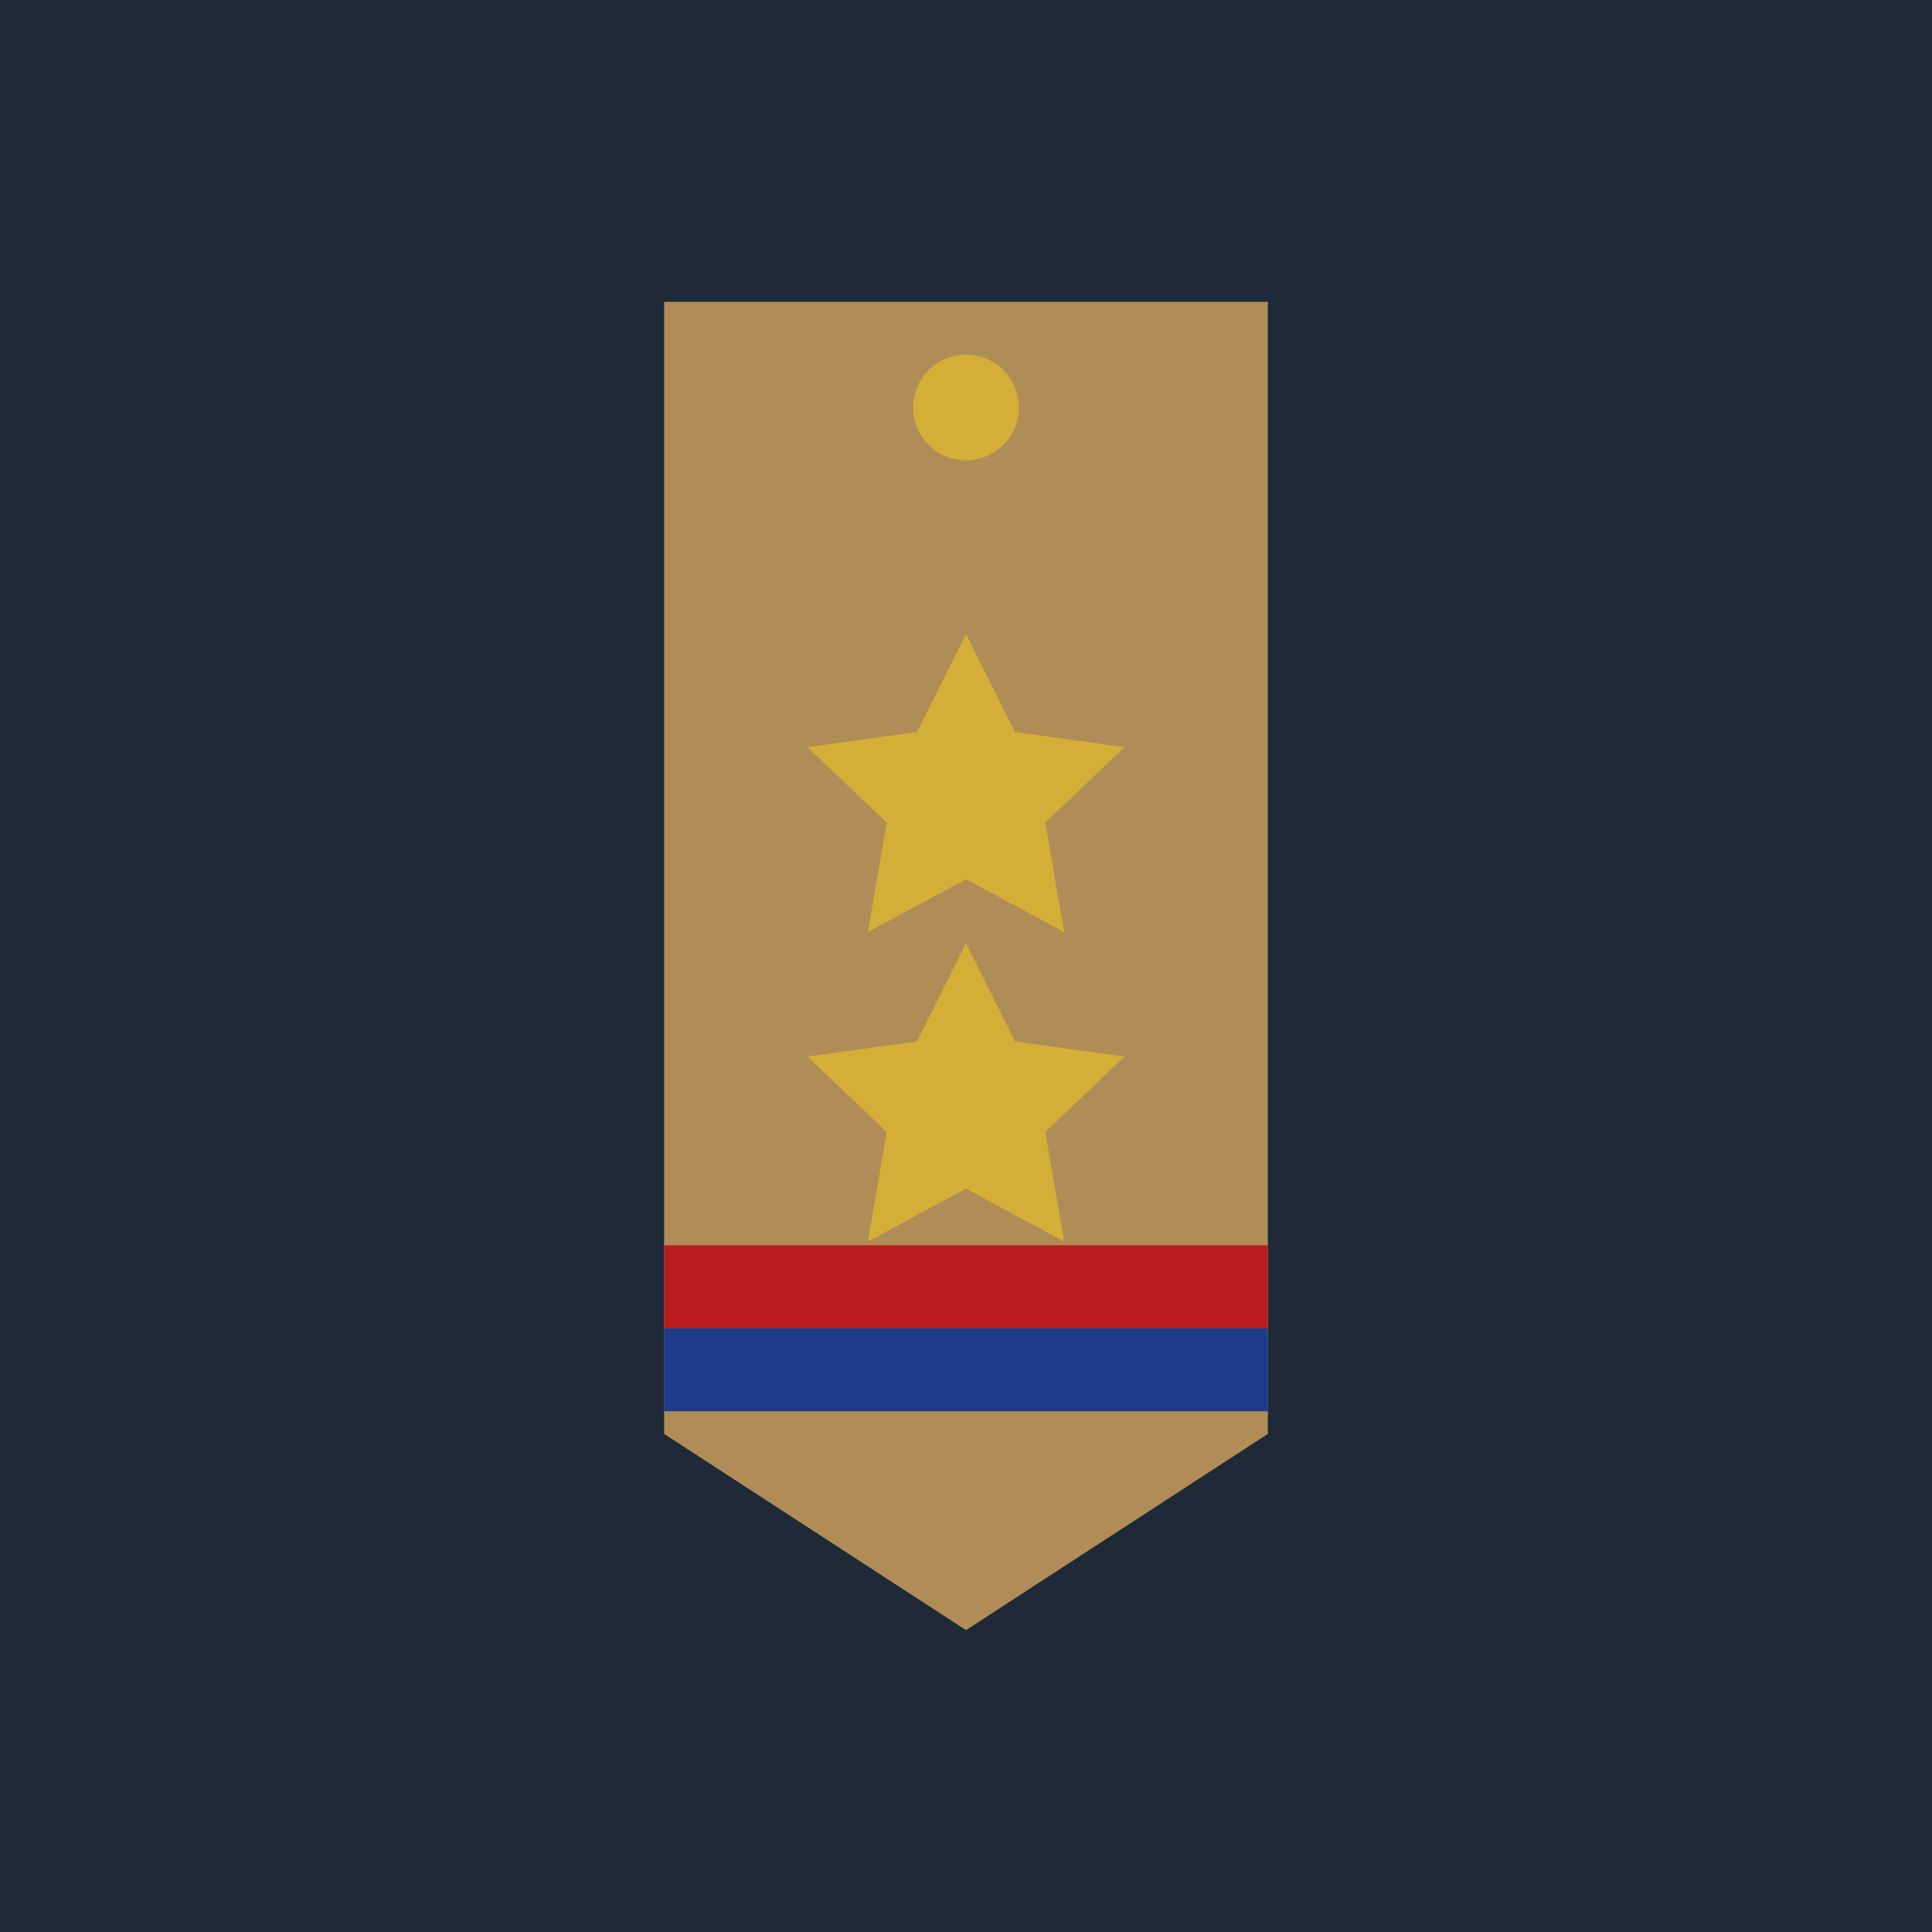
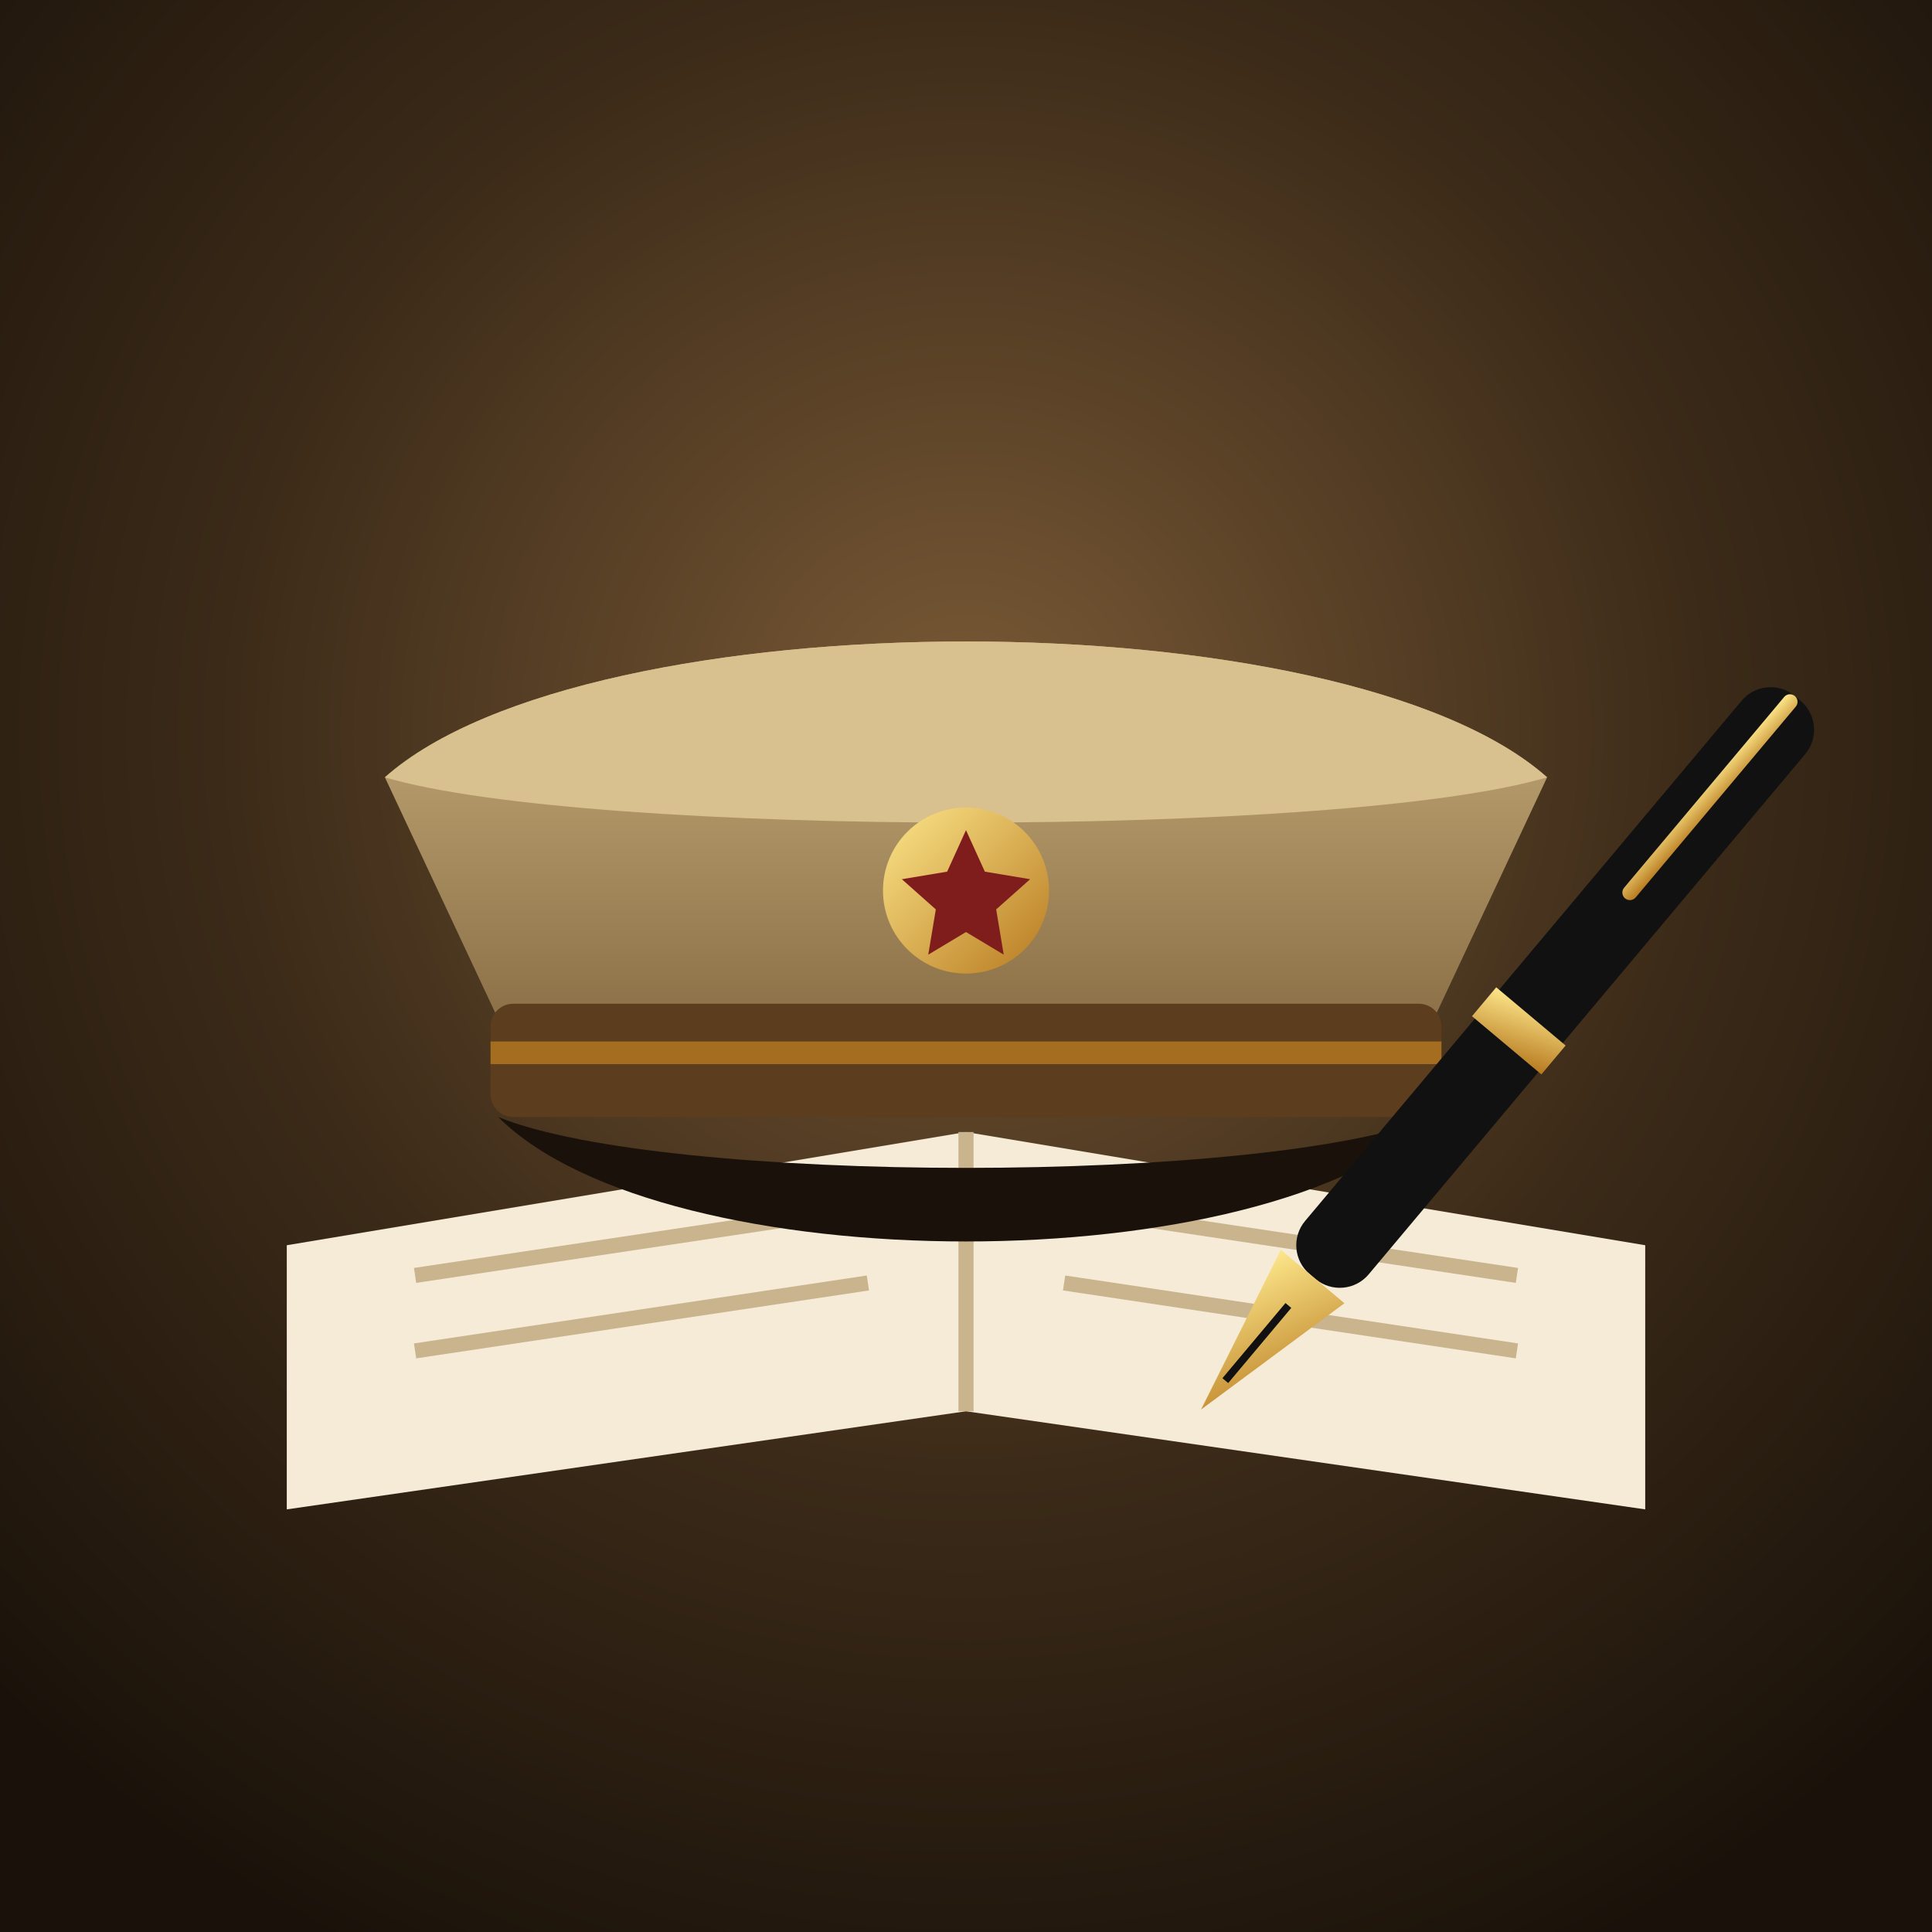
<svg xmlns="http://www.w3.org/2000/svg" viewBox="0 0 512 512">
-   <rect width="512" height="512" fill="#1F2937" />
-   <path d="M176 80h160v300l-80 52-80-52z" fill="#B08D57" />
-   <rect x="176" y="330" width="160" height="22" fill="#B91C1C" />
-   <rect x="176" y="352" width="160" height="22" fill="#1E3A8A" />
-   <circle cx="256" cy="108" r="14" fill="#D4AF37" />
-   <g fill="#D4AF37">
-     <path d="M256 168l13 26 29 4-21 20 5 29-26-14-26 14 5-29-21-20 29-4z" />
-     <path d="M256 250l13 26 29 4-21 20 5 29-26-14-26 14 5-29-21-20 29-4z" />
+   <defs>
+     <radialGradient id="spot" cx="50%" cy="38%" r="70%">
+       <stop offset="0" stop-color="#7A5A36" />
+       <stop offset=".55" stop-color="#3B2A18" />
+       <stop offset="1" stop-color="#1A120A" />
+     </radialGradient>
+     <linearGradient id="table" x1="0" y1="0" x2="0" y2="1">
+       <stop offset="0" stop-color="#8B5E34" />
+       <stop offset="1" stop-color="#4A2F17" />
+     </linearGradient>
+     <linearGradient id="khaki" x1="0" y1="0" x2="0" y2="1">
+       <stop offset="0" stop-color="#C9AE7C" />
+       <stop offset="1" stop-color="#8C7148" />
+     </linearGradient>
+     <linearGradient id="ink" x1="0" y1="0" x2="1" y2="0">
+       <stop offset="0" stop-color="#0B0B0F" />
+       <stop offset=".5" stop-color="#2B2B33" />
+       <stop offset="1" stop-color="#0B0B0F" />
+     </linearGradient>
+     <linearGradient id="gold" x1="0" y1="0" x2="1" y2="1">
+       <stop offset="0" stop-color="#FDE68A" />
+       <stop offset="1" stop-color="#B7791F" />
+     </linearGradient>
+   </defs>
+   <rect width="512" height="512" fill="url(#spot)" />
+   <path d="M76 330l180-30 180 30v70l-180-26-180 26z" fill="#F5EBD7" />
+   <path d="M256 300v74" stroke="#C9B48E" stroke-width="4" />
+   <g stroke="#C9B48E" stroke-width="4">
+     <path d="M110 338l120-18" />
+     <path d="M110 358l120-18" />
+     <path d="M282 320l120 18" />
+     <path d="M282 340l120 18" />
+   </g>
+   <g transform="translate(136 270)">
+     <path d="M-34 -64 C20 -112 220 -112 274 -64 L244 0 H-4 Z" fill="url(#khaki)" />
+     <path d="M-34 -64 C20 -112 220 -112 274 -64 C220 -48 20 -48 -34 -64 Z" fill="#D8C08F" />
+     <rect x="-6" y="-4" width="252" height="30" rx="6" fill="#5C3D1E" />
+     <rect x="-6" y="6" width="252" height="6" fill="#B7791F" opacity=".8" />
+     <path d="M-4 26 C40 70 200 70 244 26 C200 44 40 44 -4 26 Z" fill="#1A120A" />
+     <circle cx="120" cy="-34" r="22" fill="url(#gold)" />
+     <path d="M120 -50l5 11 12 2-9 8 2 12-10-6-10 6 2-12-9-8 12-2z" fill="#7F1D1D" />
+   </g>
+   <g transform="translate(380 300) rotate(40)">
+     <g>
+       <rect x="-11" y="-150" width="22" height="200" rx="10" fill="#111" />
+       <rect x="-12" y="-40" width="24" height="10" fill="url(#gold)" />
+       <rect x="-3" y="-150" width="4" height="70" rx="2" fill="url(#gold)" />
+       <path d="M-11 50h22l-11 46z" fill="url(#gold)" />
+       <path d="M0 60v26" stroke="#111" stroke-width="2" />
+     </g>
  </g>
</svg>
